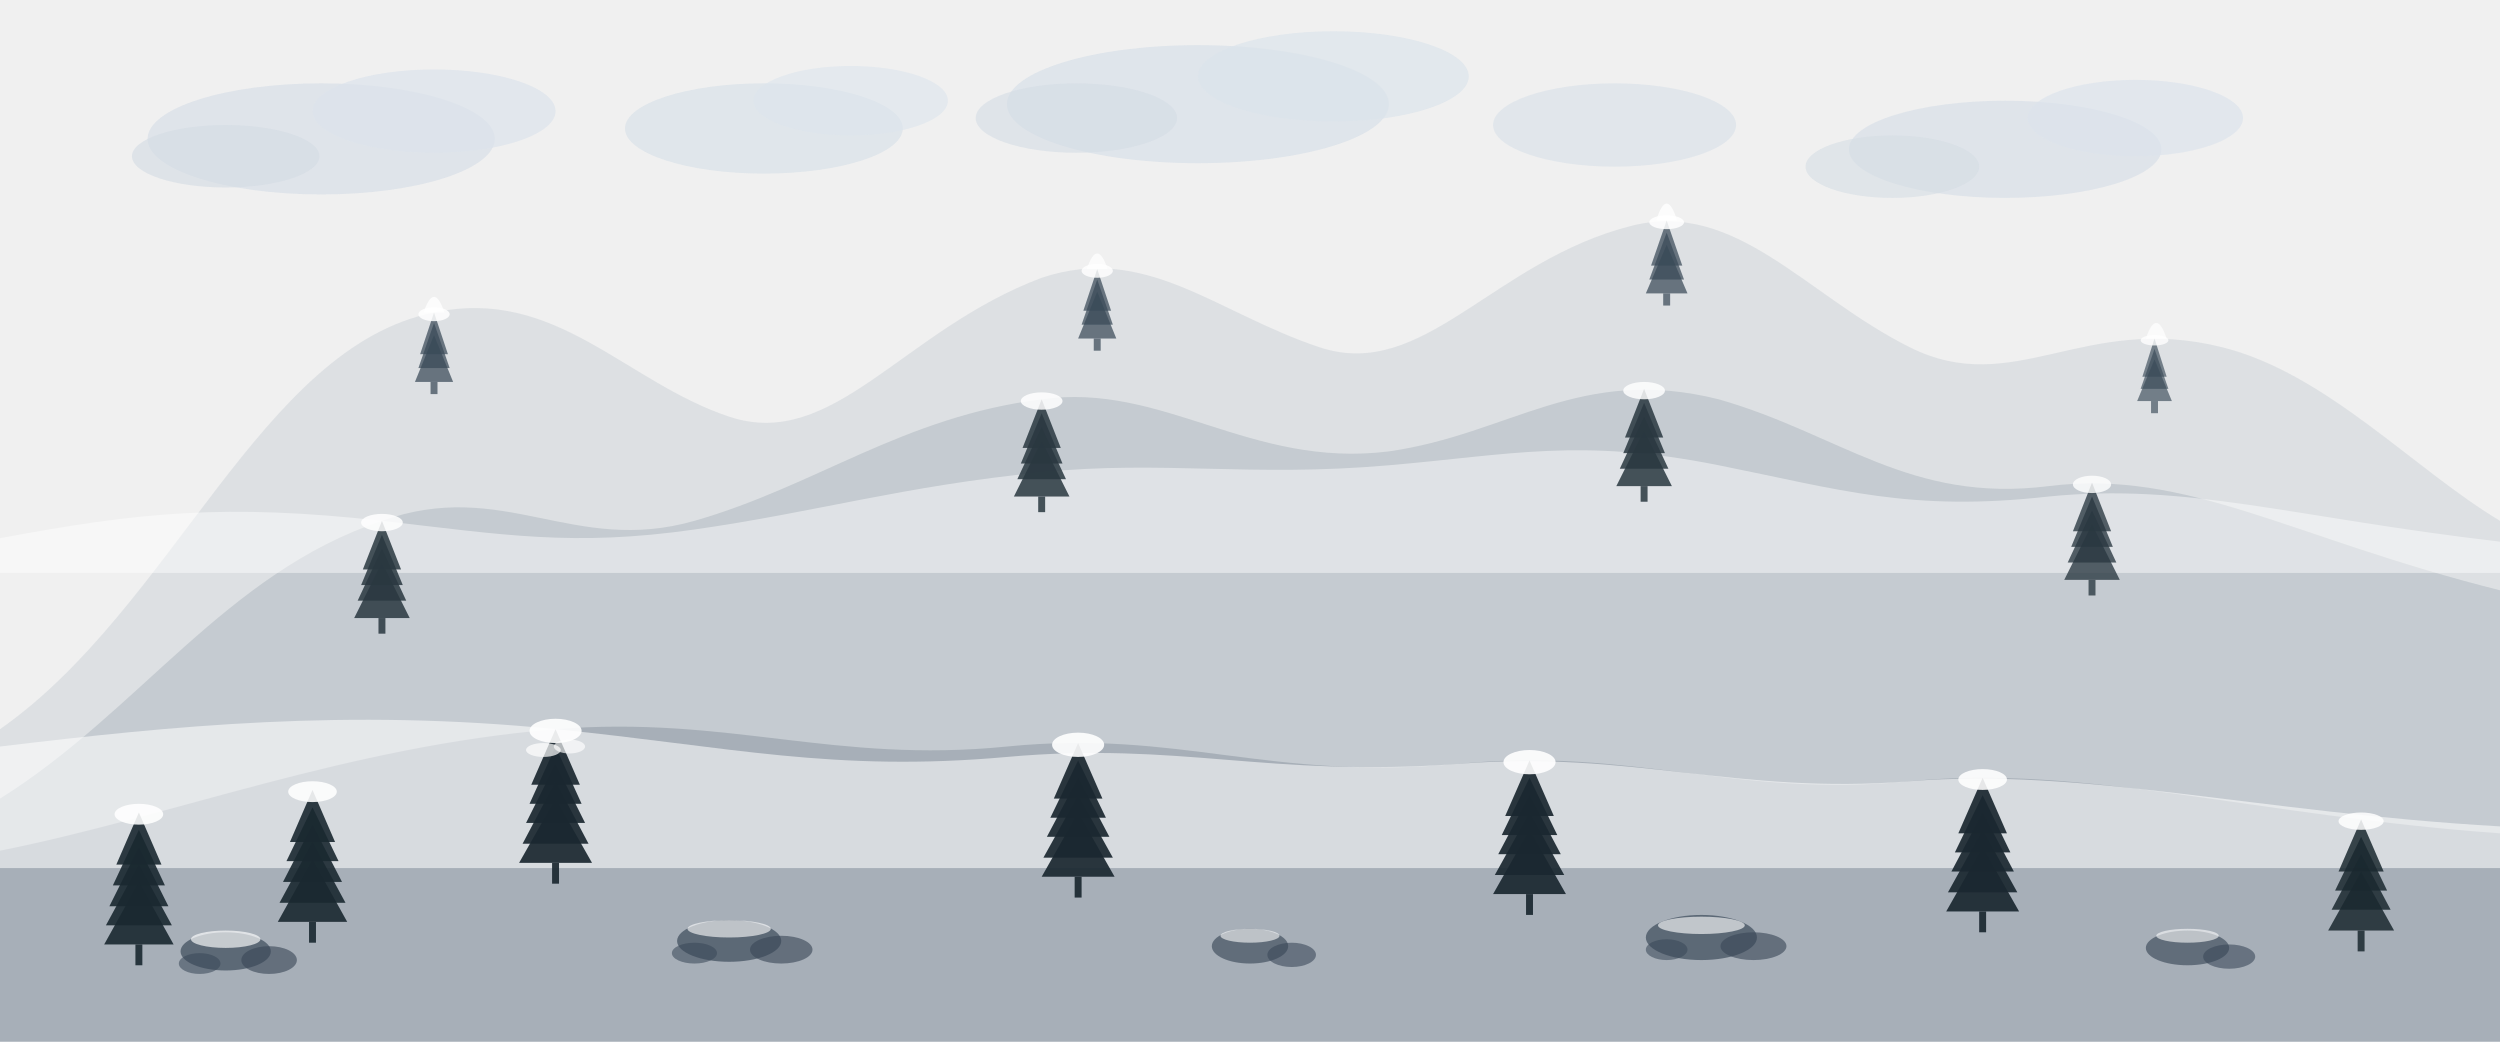
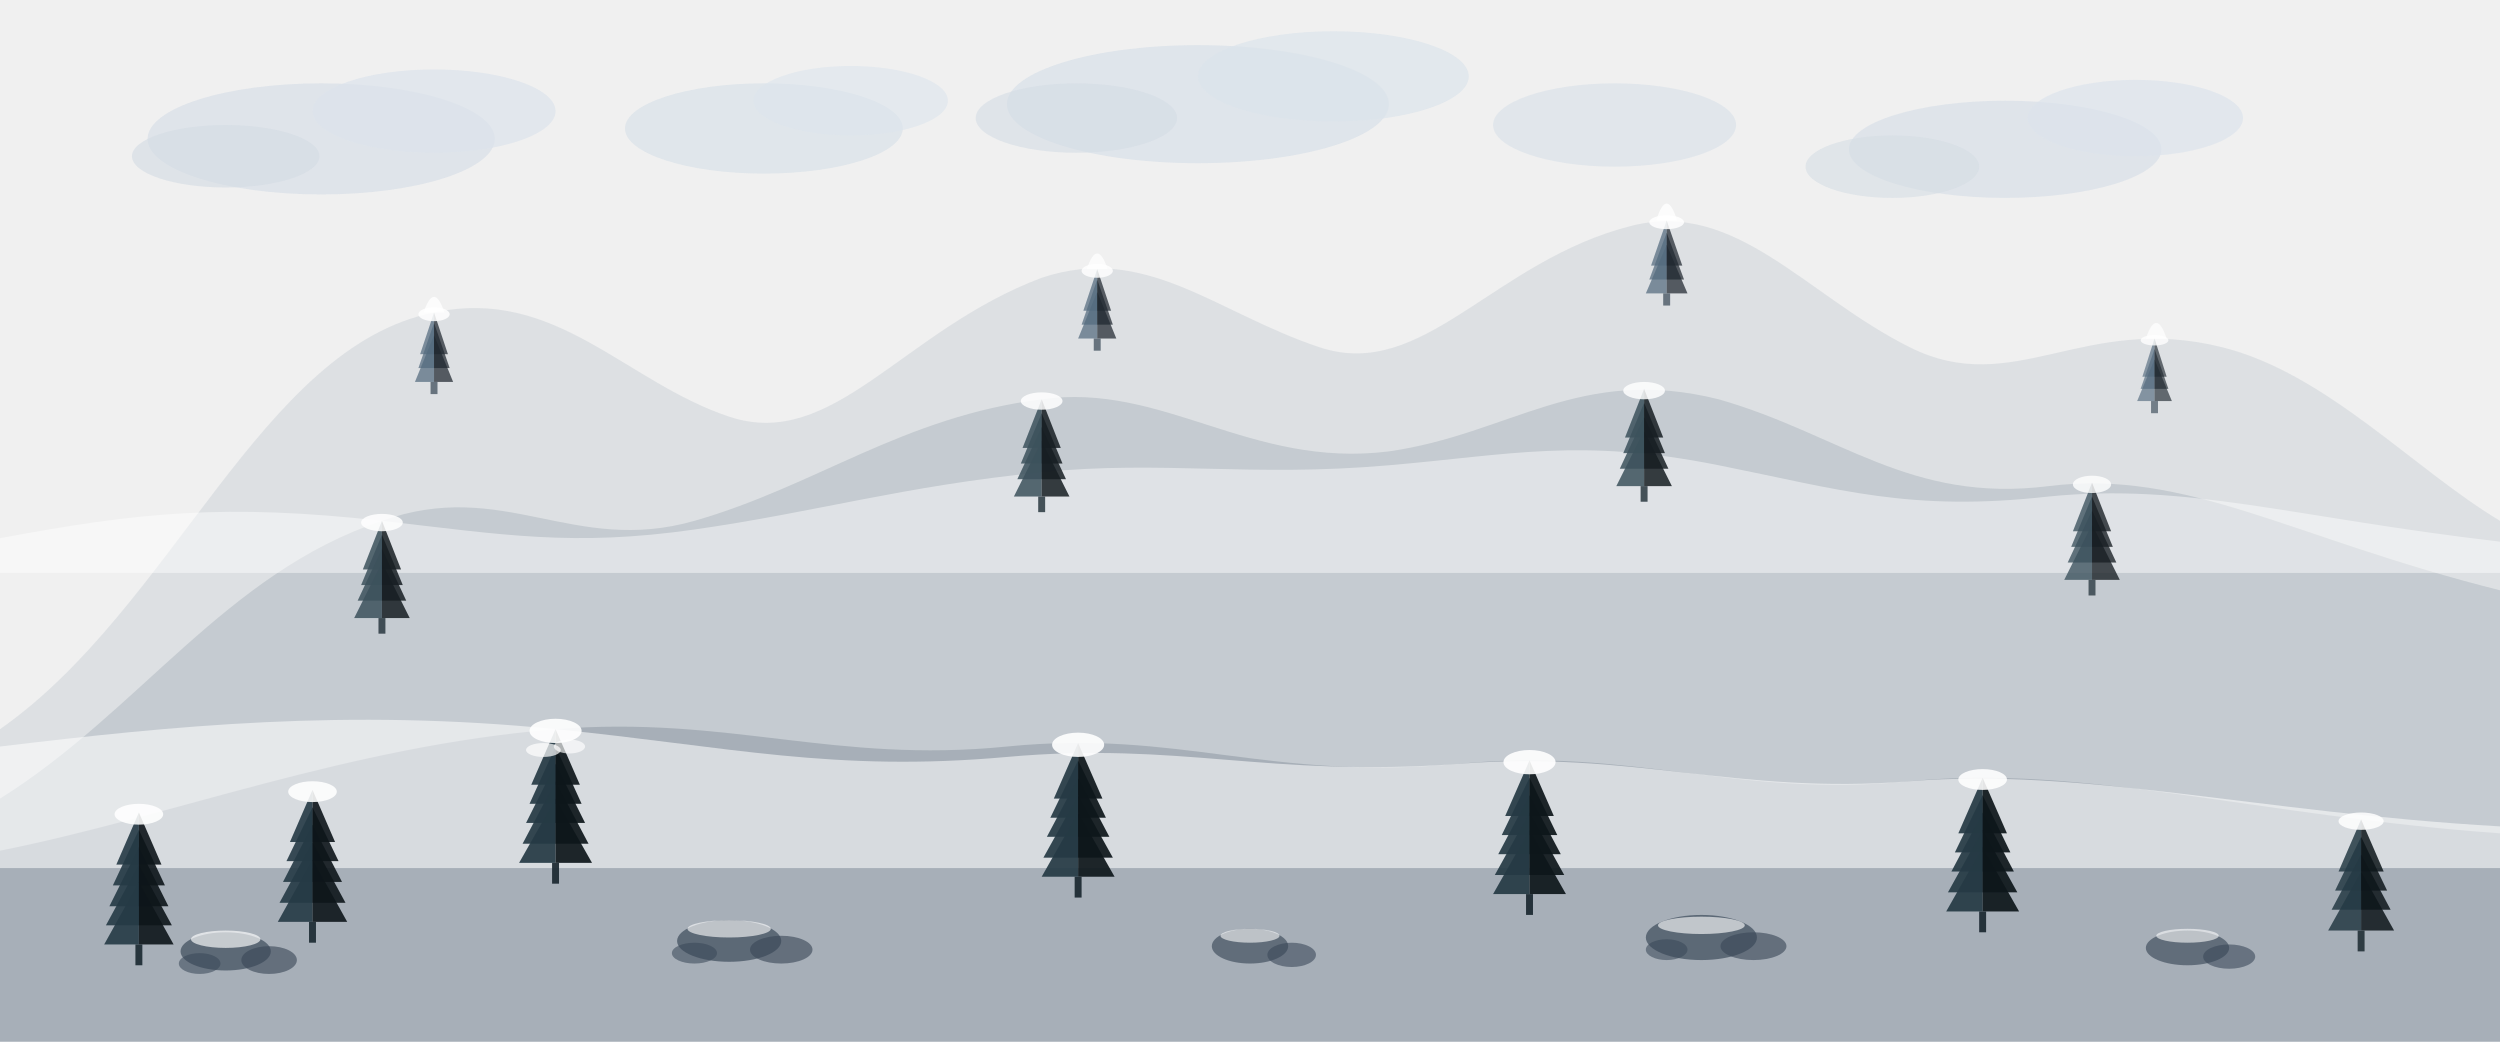
<svg xmlns="http://www.w3.org/2000/svg" viewBox="0 0 1440 600" preserveAspectRatio="xMidYMax slice">
  <ellipse cx="185" cy="80" rx="100" ry="32" fill="#d8e0e8" fill-opacity="0.72" />
  <ellipse cx="250" cy="64" rx="70" ry="24" fill="#dce4ec" fill-opacity="0.72" />
  <ellipse cx="130" cy="90" rx="54" ry="18" fill="#d4dce4" fill-opacity="0.62" />
  <ellipse cx="690" cy="60" rx="110" ry="34" fill="#d8e0e8" fill-opacity="0.70" />
  <ellipse cx="768" cy="44" rx="78" ry="26" fill="#dce4ec" fill-opacity="0.70" />
  <ellipse cx="620" cy="68" rx="58" ry="20" fill="#d4dce4" fill-opacity="0.60" />
  <ellipse cx="1155" cy="86" rx="90" ry="28" fill="#d8e0e8" fill-opacity="0.68" />
  <ellipse cx="1230" cy="68" rx="62" ry="22" fill="#dce4ec" fill-opacity="0.68" />
  <ellipse cx="1090" cy="96" rx="50" ry="18" fill="#d4dce4" fill-opacity="0.58" />
  <ellipse cx="440" cy="74" rx="80" ry="26" fill="#d8e0e8" fill-opacity="0.65" />
  <ellipse cx="490" cy="58" rx="56" ry="20" fill="#dce4ec" fill-opacity="0.60" />
  <ellipse cx="930" cy="72" rx="70" ry="24" fill="#d8e0e8" fill-opacity="0.62" />
  <path fill="#9aacb8" fill-opacity="0.22" d="M0,420 C100,350 150,200 250,180 C320,165 360,220 420,240        C480,260 520,190 600,160 C660,140 700,180 760,200        C820,220 860,150 940,130 C1000,115 1040,170 1100,200        C1160,230 1200,180 1280,200 C1340,215 1390,270 1440,300        L1440,600 L0,600 Z" />
  <path fill="white" fill-opacity="0.80" d="M244,180 C248,168 252,168 256,180 Z" />
  <path fill="white" fill-opacity="0.75" d="M626,155 C630,143 634,143 638,155 Z" />
  <path fill="white" fill-opacity="0.82" d="M954,127 C958,114 962,114 966,127 Z" />
  <path fill="white" fill-opacity="0.70" d="M1236,195 C1240,183 1244,183 1248,195 Z" />
  <g fill="#3a4a58" fill-opacity="0.72">
-     <polygon points="250,180 242,204 258,204" />
-     <polygon points="250,186 241,212 259,212" />
-     <polygon points="250,193 239,220 261,220" />
+     <polygon points="250,180 250,204 242,204" fill="#546b7f" fill-opacity="0.72" />
+     <polygon points="250,180 250,204 258,204" fill="#1f2830" fill-opacity="0.72" />
+     <polygon points="250,186 250,212 241,212" fill="#546b7f" fill-opacity="0.72" />
+     <polygon points="250,186 250,212 259,212" fill="#1f2830" fill-opacity="0.72" />
+     <polygon points="250,193 250,220 239,220" fill="#546b7f" fill-opacity="0.72" />
+     <polygon points="250,193 250,220 261,220" fill="#1f2830" fill-opacity="0.72" />
    <rect x="248" y="220" width="4" height="7" />
  </g>
  <ellipse cx="250" cy="181" rx="9" ry="4" fill="white" fill-opacity="0.85" />
  <g fill="#3a4a58" fill-opacity="0.72">
-     <polygon points="632,155 624,179 640,179" />
-     <polygon points="632,161 623,187 641,187" />
-     <polygon points="632,168 621,195 643,195" />
+     <polygon points="632,155 632,179 624,179" fill="#546b7f" fill-opacity="0.72" />
+     <polygon points="632,155 632,179 640,179" fill="#1f2830" fill-opacity="0.72" />
+     <polygon points="632,161 632,187 623,187" fill="#546b7f" fill-opacity="0.72" />
+     <polygon points="632,161 632,187 641,187" fill="#1f2830" fill-opacity="0.72" />
+     <polygon points="632,168 632,195 621,195" fill="#546b7f" fill-opacity="0.72" />
+     <polygon points="632,168 632,195 643,195" fill="#1f2830" fill-opacity="0.72" />
    <rect x="630" y="195" width="4" height="7" />
  </g>
  <ellipse cx="632" cy="156" rx="9" ry="4" fill="white" fill-opacity="0.82" />
  <g fill="#3a4a58" fill-opacity="0.72">
-     <polygon points="960,127 951,153 969,153" />
-     <polygon points="960,134 950,161 970,161" />
-     <polygon points="960,141 948,169 972,169" />
+     <polygon points="960,127 960,153 951,153" fill="#546b7f" fill-opacity="0.72" />
+     <polygon points="960,127 960,153 969,153" fill="#1f2830" fill-opacity="0.72" />
+     <polygon points="960,134 960,161 950,161" fill="#546b7f" fill-opacity="0.72" />
+     <polygon points="960,134 960,161 970,161" fill="#1f2830" fill-opacity="0.72" />
+     <polygon points="960,141 960,169 948,169" fill="#546b7f" fill-opacity="0.72" />
+     <polygon points="960,141 960,169 972,169" fill="#1f2830" fill-opacity="0.72" />
    <rect x="958" y="169" width="4" height="7" />
  </g>
  <ellipse cx="960" cy="128" rx="10" ry="4" fill="white" fill-opacity="0.85" />
  <g fill="#3a4a58" fill-opacity="0.65">
-     <polygon points="1241,195 1234,217 1248,217" />
-     <polygon points="1241,201 1233,224 1249,224" />
-     <polygon points="1241,207 1231,231 1251,231" />
+     <polygon points="1241,195 1241,217 1234,217" fill="#546b7f" fill-opacity="0.65" />
+     <polygon points="1241,195 1241,217 1248,217" fill="#1f2830" fill-opacity="0.65" />
+     <polygon points="1241,201 1241,224 1233,224" fill="#546b7f" fill-opacity="0.65" />
+     <polygon points="1241,201 1241,224 1249,224" fill="#1f2830" fill-opacity="0.65" />
+     <polygon points="1241,207 1241,231 1231,231" fill="#546b7f" fill-opacity="0.65" />
+     <polygon points="1241,207 1241,231 1251,231" fill="#1f2830" fill-opacity="0.65" />
    <rect x="1239" y="231" width="4" height="7" />
  </g>
  <ellipse cx="1241" cy="196" rx="8" ry="3" fill="white" fill-opacity="0.78" />
  <path fill="#7a8a98" fill-opacity="0.24" d="M0,460 C80,410 130,330 220,300 C290,275 330,320 400,300        C470,280 520,240 600,230 C670,220 720,270 800,260        C870,250 910,210 990,230 C1060,250 1100,290 1180,280        C1260,270 1320,310 1440,340        L1440,600 L0,600 Z" />
  <path fill="white" fill-opacity="0.45" d="M0,310 C80,295 130,290 220,300 C290,308 330,315 400,305        C470,295 520,280 600,272 C670,265 720,275 800,268        C870,262 910,252 990,268 C1060,282 1100,295 1180,286        C1260,278 1320,298 1440,312        L1440,330 L0,330 Z" />
  <g fill="#2a3840" fill-opacity="0.85">
-     <polygon points="220,300 209,328 231,328" />
-     <polygon points="220,308 208,337 232,337" />
-     <polygon points="220,316 206,346 234,346" />
-     <polygon points="220,324 204,356 236,356" />
+     <polygon points="220,300 220,328 209,328" fill="#3c515c" fill-opacity="0.85" />
+     <polygon points="220,300 220,328 231,328" fill="#171e23" fill-opacity="0.85" />
+     <polygon points="220,308 220,337 208,337" fill="#3c515c" fill-opacity="0.85" />
+     <polygon points="220,308 220,337 232,337" fill="#171e23" fill-opacity="0.85" />
+     <polygon points="220,316 220,346 206,346" fill="#3c515c" fill-opacity="0.85" />
+     <polygon points="220,316 220,346 234,346" fill="#171e23" fill-opacity="0.85" />
+     <polygon points="220,324 220,356 204,356" fill="#3c515c" fill-opacity="0.85" />
+     <polygon points="220,324 220,356 236,356" fill="#171e23" fill-opacity="0.85" />
    <rect x="218" y="356" width="4" height="9" />
  </g>
  <ellipse cx="220" cy="301" rx="12" ry="5" fill="white" fill-opacity="0.85" />
  <g fill="#2a3840" fill-opacity="0.85">
-     <polygon points="600,230 589,258 611,258" />
-     <polygon points="600,238 588,267 612,267" />
-     <polygon points="600,246 586,276 614,276" />
-     <polygon points="600,254 584,286 616,286" />
+     <polygon points="600,230 600,258 589,258" fill="#3c515c" fill-opacity="0.85" />
+     <polygon points="600,230 600,258 611,258" fill="#171e23" fill-opacity="0.85" />
+     <polygon points="600,238 600,267 588,267" fill="#3c515c" fill-opacity="0.85" />
+     <polygon points="600,238 600,267 612,267" fill="#171e23" fill-opacity="0.85" />
+     <polygon points="600,246 600,276 586,276" fill="#3c515c" fill-opacity="0.85" />
+     <polygon points="600,246 600,276 614,276" fill="#171e23" fill-opacity="0.85" />
+     <polygon points="600,254 600,286 584,286" fill="#3c515c" fill-opacity="0.85" />
+     <polygon points="600,254 600,286 616,286" fill="#171e23" fill-opacity="0.85" />
    <rect x="598" y="286" width="4" height="9" />
  </g>
  <ellipse cx="600" cy="231" rx="12" ry="5" fill="white" fill-opacity="0.85" />
  <g fill="#2a3840" fill-opacity="0.85">
-     <polygon points="947,224 936,252 958,252" />
-     <polygon points="947,232 935,261 959,261" />
-     <polygon points="947,240 933,270 961,270" />
-     <polygon points="947,248 931,280 963,280" />
+     <polygon points="947,224 947,252 936,252" fill="#3c515c" fill-opacity="0.85" />
+     <polygon points="947,224 947,252 958,252" fill="#171e23" fill-opacity="0.85" />
+     <polygon points="947,232 947,261 935,261" fill="#3c515c" fill-opacity="0.85" />
+     <polygon points="947,232 947,261 959,261" fill="#171e23" fill-opacity="0.85" />
+     <polygon points="947,240 947,270 933,270" fill="#3c515c" fill-opacity="0.85" />
+     <polygon points="947,240 947,270 961,270" fill="#171e23" fill-opacity="0.85" />
+     <polygon points="947,248 947,280 931,280" fill="#3c515c" fill-opacity="0.85" />
+     <polygon points="947,248 947,280 963,280" fill="#171e23" fill-opacity="0.85" />
    <rect x="945" y="280" width="4" height="9" />
  </g>
  <ellipse cx="947" cy="225" rx="12" ry="5" fill="white" fill-opacity="0.83" />
  <g fill="#2a3840" fill-opacity="0.78">
-     <polygon points="1205,278 1194,306 1216,306" />
-     <polygon points="1205,286 1193,315 1217,315" />
-     <polygon points="1205,294 1191,324 1219,324" />
-     <polygon points="1205,302 1189,334 1221,334" />
+     <polygon points="1205,278 1205,306 1194,306" fill="#3c515c" fill-opacity="0.78" />
+     <polygon points="1205,278 1205,306 1216,306" fill="#171e23" fill-opacity="0.78" />
+     <polygon points="1205,286 1205,315 1193,315" fill="#3c515c" fill-opacity="0.78" />
+     <polygon points="1205,286 1205,315 1217,315" fill="#171e23" fill-opacity="0.78" />
+     <polygon points="1205,294 1205,324 1191,324" fill="#3c515c" fill-opacity="0.78" />
+     <polygon points="1205,294 1205,324 1219,324" fill="#171e23" fill-opacity="0.78" />
+     <polygon points="1205,302 1205,334 1189,334" fill="#3c515c" fill-opacity="0.78" />
+     <polygon points="1205,302 1205,334 1221,334" fill="#171e23" fill-opacity="0.78" />
    <rect x="1203" y="334" width="4" height="9" />
  </g>
  <ellipse cx="1205" cy="279" rx="11" ry="5" fill="white" fill-opacity="0.80" />
  <path fill="#5a6a78" fill-opacity="0.28" d="M0,490 C100,470 200,430 320,420 C420,412 480,440 580,430        C680,420 730,450 840,440 C940,430 1000,460 1100,450        C1200,440 1300,470 1440,480        L1440,600 L0,600 Z" />
  <path fill="white" fill-opacity="0.55" d="M0,430 C100,418 200,408 320,420 C420,430 480,445 580,436        C680,427 730,448 840,440 C940,432 1000,458 1100,450        C1200,442 1300,468 1440,476        L1440,500 L0,500 Z" />
  <g fill="#1a2830" fill-opacity="0.92">
-     <polygon points="320,420 306,452 334,452" />
-     <polygon points="320,430 305,463 335,463" />
-     <polygon points="320,440 303,474 337,474" />
-     <polygon points="320,450 301,486 339,486" />
-     <polygon points="320,460 299,497 341,497" />
+     <polygon points="320,420 320,452 306,452" fill="#253a45" fill-opacity="0.92" />
+     <polygon points="320,420 320,452 334,452" fill="#0e161a" fill-opacity="0.92" />
+     <polygon points="320,430 320,463 305,463" fill="#253a45" fill-opacity="0.92" />
+     <polygon points="320,430 320,463 335,463" fill="#0e161a" fill-opacity="0.92" />
+     <polygon points="320,440 320,474 303,474" fill="#253a45" fill-opacity="0.92" />
+     <polygon points="320,440 320,474 337,474" fill="#0e161a" fill-opacity="0.92" />
+     <polygon points="320,450 320,486 301,486" fill="#253a45" fill-opacity="0.92" />
+     <polygon points="320,450 320,486 339,486" fill="#0e161a" fill-opacity="0.92" />
+     <polygon points="320,460 320,497 299,497" fill="#253a45" fill-opacity="0.92" />
+     <polygon points="320,460 320,497 341,497" fill="#0e161a" fill-opacity="0.92" />
    <rect x="318" y="497" width="4" height="12" />
  </g>
  <ellipse cx="320" cy="421" rx="15" ry="7" fill="white" fill-opacity="0.90" />
  <ellipse cx="313" cy="432" rx="10" ry="4" fill="white" fill-opacity="0.70" />
  <ellipse cx="328" cy="430" rx="9" ry="4" fill="white" fill-opacity="0.65" />
  <g fill="#1a2830" fill-opacity="0.90">
-     <polygon points="80,468 67,498 93,498" />
-     <polygon points="80,478 65,510 95,510" />
-     <polygon points="80,488 63,522 97,522" />
-     <polygon points="80,498 61,533 99,533" />
-     <polygon points="80,508 60,544 100,544" />
+     <polygon points="80,468 80,498 67,498" fill="#253a45" fill-opacity="0.90" />
+     <polygon points="80,468 80,498 93,498" fill="#0e161a" fill-opacity="0.90" />
+     <polygon points="80,478 80,510 65,510" fill="#253a45" fill-opacity="0.90" />
+     <polygon points="80,478 80,510 95,510" fill="#0e161a" fill-opacity="0.90" />
+     <polygon points="80,488 80,522 63,522" fill="#253a45" fill-opacity="0.90" />
+     <polygon points="80,488 80,522 97,522" fill="#0e161a" fill-opacity="0.90" />
+     <polygon points="80,498 80,533 61,533" fill="#253a45" fill-opacity="0.90" />
+     <polygon points="80,498 80,533 99,533" fill="#0e161a" fill-opacity="0.90" />
+     <polygon points="80,508 80,544 60,544" fill="#253a45" fill-opacity="0.90" />
+     <polygon points="80,508 80,544 100,544" fill="#0e161a" fill-opacity="0.90" />
    <rect x="78" y="544" width="4" height="12" />
  </g>
  <ellipse cx="80" cy="469" rx="14" ry="6" fill="white" fill-opacity="0.88" />
  <g fill="#1a2830" fill-opacity="0.90">
-     <polygon points="180,455 167,485 193,485" />
-     <polygon points="180,465 165,496 195,496" />
-     <polygon points="180,475 163,508 197,508" />
-     <polygon points="180,485 161,520 199,520" />
-     <polygon points="180,495 160,531 200,531" />
+     <polygon points="180,455 180,485 167,485" fill="#253a45" fill-opacity="0.90" />
+     <polygon points="180,455 180,485 193,485" fill="#0e161a" fill-opacity="0.90" />
+     <polygon points="180,465 180,496 165,496" fill="#253a45" fill-opacity="0.90" />
+     <polygon points="180,465 180,496 195,496" fill="#0e161a" fill-opacity="0.90" />
+     <polygon points="180,475 180,508 163,508" fill="#253a45" fill-opacity="0.90" />
+     <polygon points="180,475 180,508 197,508" fill="#0e161a" fill-opacity="0.90" />
+     <polygon points="180,485 180,520 161,520" fill="#253a45" fill-opacity="0.90" />
+     <polygon points="180,485 180,520 199,520" fill="#0e161a" fill-opacity="0.90" />
+     <polygon points="180,495 180,531 160,531" fill="#253a45" fill-opacity="0.90" />
+     <polygon points="180,495 180,531 200,531" fill="#0e161a" fill-opacity="0.90" />
    <rect x="178" y="531" width="4" height="12" />
  </g>
  <ellipse cx="180" cy="456" rx="14" ry="6" fill="white" fill-opacity="0.88" />
  <g fill="#1a2830" fill-opacity="0.92">
-     <polygon points="621,428 607,460 635,460" />
-     <polygon points="621,438 605,471 637,471" />
-     <polygon points="621,448 603,482 639,482" />
-     <polygon points="621,458 601,494 641,494" />
-     <polygon points="621,468 600,505 642,505" />
+     <polygon points="621,428 621,460 607,460" fill="#253a45" fill-opacity="0.92" />
+     <polygon points="621,428 621,460 635,460" fill="#0e161a" fill-opacity="0.92" />
+     <polygon points="621,438 621,471 605,471" fill="#253a45" fill-opacity="0.92" />
+     <polygon points="621,438 621,471 637,471" fill="#0e161a" fill-opacity="0.92" />
+     <polygon points="621,448 621,482 603,482" fill="#253a45" fill-opacity="0.92" />
+     <polygon points="621,448 621,482 639,482" fill="#0e161a" fill-opacity="0.92" />
+     <polygon points="621,458 621,494 601,494" fill="#253a45" fill-opacity="0.92" />
+     <polygon points="621,458 621,494 641,494" fill="#0e161a" fill-opacity="0.92" />
+     <polygon points="621,468 621,505 600,505" fill="#253a45" fill-opacity="0.92" />
+     <polygon points="621,468 621,505 642,505" fill="#0e161a" fill-opacity="0.92" />
    <rect x="619" y="505" width="4" height="12" />
  </g>
  <ellipse cx="621" cy="429" rx="15" ry="7" fill="white" fill-opacity="0.90" />
  <g fill="#1a2830" fill-opacity="0.92">
-     <polygon points="881,438 867,470 895,470" />
-     <polygon points="881,448 865,481 897,481" />
-     <polygon points="881,458 863,492 899,492" />
-     <polygon points="881,468 861,504 901,504" />
-     <polygon points="881,478 860,515 902,515" />
+     <polygon points="881,438 881,470 867,470" fill="#253a45" fill-opacity="0.92" />
+     <polygon points="881,438 881,470 895,470" fill="#0e161a" fill-opacity="0.92" />
+     <polygon points="881,448 881,481 865,481" fill="#253a45" fill-opacity="0.92" />
+     <polygon points="881,448 881,481 897,481" fill="#0e161a" fill-opacity="0.92" />
+     <polygon points="881,458 881,492 863,492" fill="#253a45" fill-opacity="0.92" />
+     <polygon points="881,458 881,492 899,492" fill="#0e161a" fill-opacity="0.92" />
+     <polygon points="881,468 881,504 861,504" fill="#253a45" fill-opacity="0.92" />
+     <polygon points="881,468 881,504 901,504" fill="#0e161a" fill-opacity="0.92" />
+     <polygon points="881,478 881,515 860,515" fill="#253a45" fill-opacity="0.92" />
+     <polygon points="881,478 881,515 902,515" fill="#0e161a" fill-opacity="0.92" />
    <rect x="879" y="515" width="4" height="12" />
  </g>
  <ellipse cx="881" cy="439" rx="15" ry="7" fill="white" fill-opacity="0.90" />
  <g fill="#1a2830" fill-opacity="0.92">
-     <polygon points="1142,448 1128,480 1156,480" />
-     <polygon points="1142,458 1126,491 1158,491" />
-     <polygon points="1142,468 1124,502 1160,502" />
-     <polygon points="1142,478 1122,514 1162,514" />
-     <polygon points="1142,488 1121,525 1163,525" />
+     <polygon points="1142,448 1142,480 1128,480" fill="#253a45" fill-opacity="0.92" />
+     <polygon points="1142,448 1142,480 1156,480" fill="#0e161a" fill-opacity="0.92" />
+     <polygon points="1142,458 1142,491 1126,491" fill="#253a45" fill-opacity="0.92" />
+     <polygon points="1142,458 1142,491 1158,491" fill="#0e161a" fill-opacity="0.92" />
+     <polygon points="1142,468 1142,502 1124,502" fill="#253a45" fill-opacity="0.92" />
+     <polygon points="1142,468 1142,502 1160,502" fill="#0e161a" fill-opacity="0.92" />
+     <polygon points="1142,478 1142,514 1122,514" fill="#253a45" fill-opacity="0.92" />
+     <polygon points="1142,478 1142,514 1162,514" fill="#0e161a" fill-opacity="0.92" />
+     <polygon points="1142,488 1142,525 1121,525" fill="#253a45" fill-opacity="0.92" />
+     <polygon points="1142,488 1142,525 1163,525" fill="#0e161a" fill-opacity="0.92" />
    <rect x="1140" y="525" width="4" height="12" />
  </g>
  <ellipse cx="1142" cy="449" rx="14" ry="6" fill="white" fill-opacity="0.88" />
  <g fill="#1a2830" fill-opacity="0.85">
-     <polygon points="1360,472 1347,502 1373,502" />
-     <polygon points="1360,482 1345,513 1375,513" />
-     <polygon points="1360,492 1343,524 1377,524" />
-     <polygon points="1360,502 1341,536 1379,536" />
+     <polygon points="1360,472 1360,502 1347,502" fill="#253a45" fill-opacity="0.85" />
+     <polygon points="1360,472 1360,502 1373,502" fill="#0e161a" fill-opacity="0.85" />
+     <polygon points="1360,482 1360,513 1345,513" fill="#253a45" fill-opacity="0.85" />
+     <polygon points="1360,482 1360,513 1375,513" fill="#0e161a" fill-opacity="0.85" />
+     <polygon points="1360,492 1360,524 1343,524" fill="#253a45" fill-opacity="0.85" />
+     <polygon points="1360,492 1360,524 1377,524" fill="#0e161a" fill-opacity="0.85" />
+     <polygon points="1360,502 1360,536 1341,536" fill="#253a45" fill-opacity="0.85" />
+     <polygon points="1360,502 1360,536 1379,536" fill="#0e161a" fill-opacity="0.85" />
    <rect x="1358" y="536" width="4" height="12" />
  </g>
  <ellipse cx="1360" cy="473" rx="13" ry="5" fill="white" fill-opacity="0.85" />
  <ellipse cx="130" cy="548" rx="26" ry="11" fill="#3a4858" fill-opacity="0.68" />
  <ellipse cx="155" cy="553" rx="16" ry="8" fill="#3a4858" fill-opacity="0.62" />
  <ellipse cx="115" cy="555" rx="12" ry="6" fill="#3a4858" fill-opacity="0.56" />
  <ellipse cx="130" cy="541" rx="20" ry="5" fill="white" fill-opacity="0.65" />
  <ellipse cx="420" cy="542" rx="30" ry="12" fill="#3a4858" fill-opacity="0.68" />
  <ellipse cx="450" cy="547" rx="18" ry="8" fill="#3a4858" fill-opacity="0.62" />
  <ellipse cx="400" cy="549" rx="13" ry="6" fill="#3a4858" fill-opacity="0.56" />
  <ellipse cx="420" cy="535" rx="24" ry="5" fill="white" fill-opacity="0.60" />
  <ellipse cx="720" cy="545" rx="22" ry="10" fill="#3a4858" fill-opacity="0.64" />
  <ellipse cx="744" cy="550" rx="14" ry="7" fill="#3a4858" fill-opacity="0.58" />
  <ellipse cx="720" cy="539" rx="17" ry="4" fill="white" fill-opacity="0.58" />
  <ellipse cx="980" cy="540" rx="32" ry="13" fill="#3a4858" fill-opacity="0.68" />
  <ellipse cx="1010" cy="545" rx="19" ry="8" fill="#3a4858" fill-opacity="0.62" />
  <ellipse cx="960" cy="547" rx="12" ry="6" fill="#3a4858" fill-opacity="0.56" />
  <ellipse cx="980" cy="533" rx="25" ry="5" fill="white" fill-opacity="0.62" />
  <ellipse cx="1260" cy="546" rx="24" ry="10" fill="#3a4858" fill-opacity="0.64" />
  <ellipse cx="1284" cy="551" rx="15" ry="7" fill="#3a4858" fill-opacity="0.58" />
  <ellipse cx="1260" cy="539" rx="18" ry="4" fill="white" fill-opacity="0.58" />
</svg>
